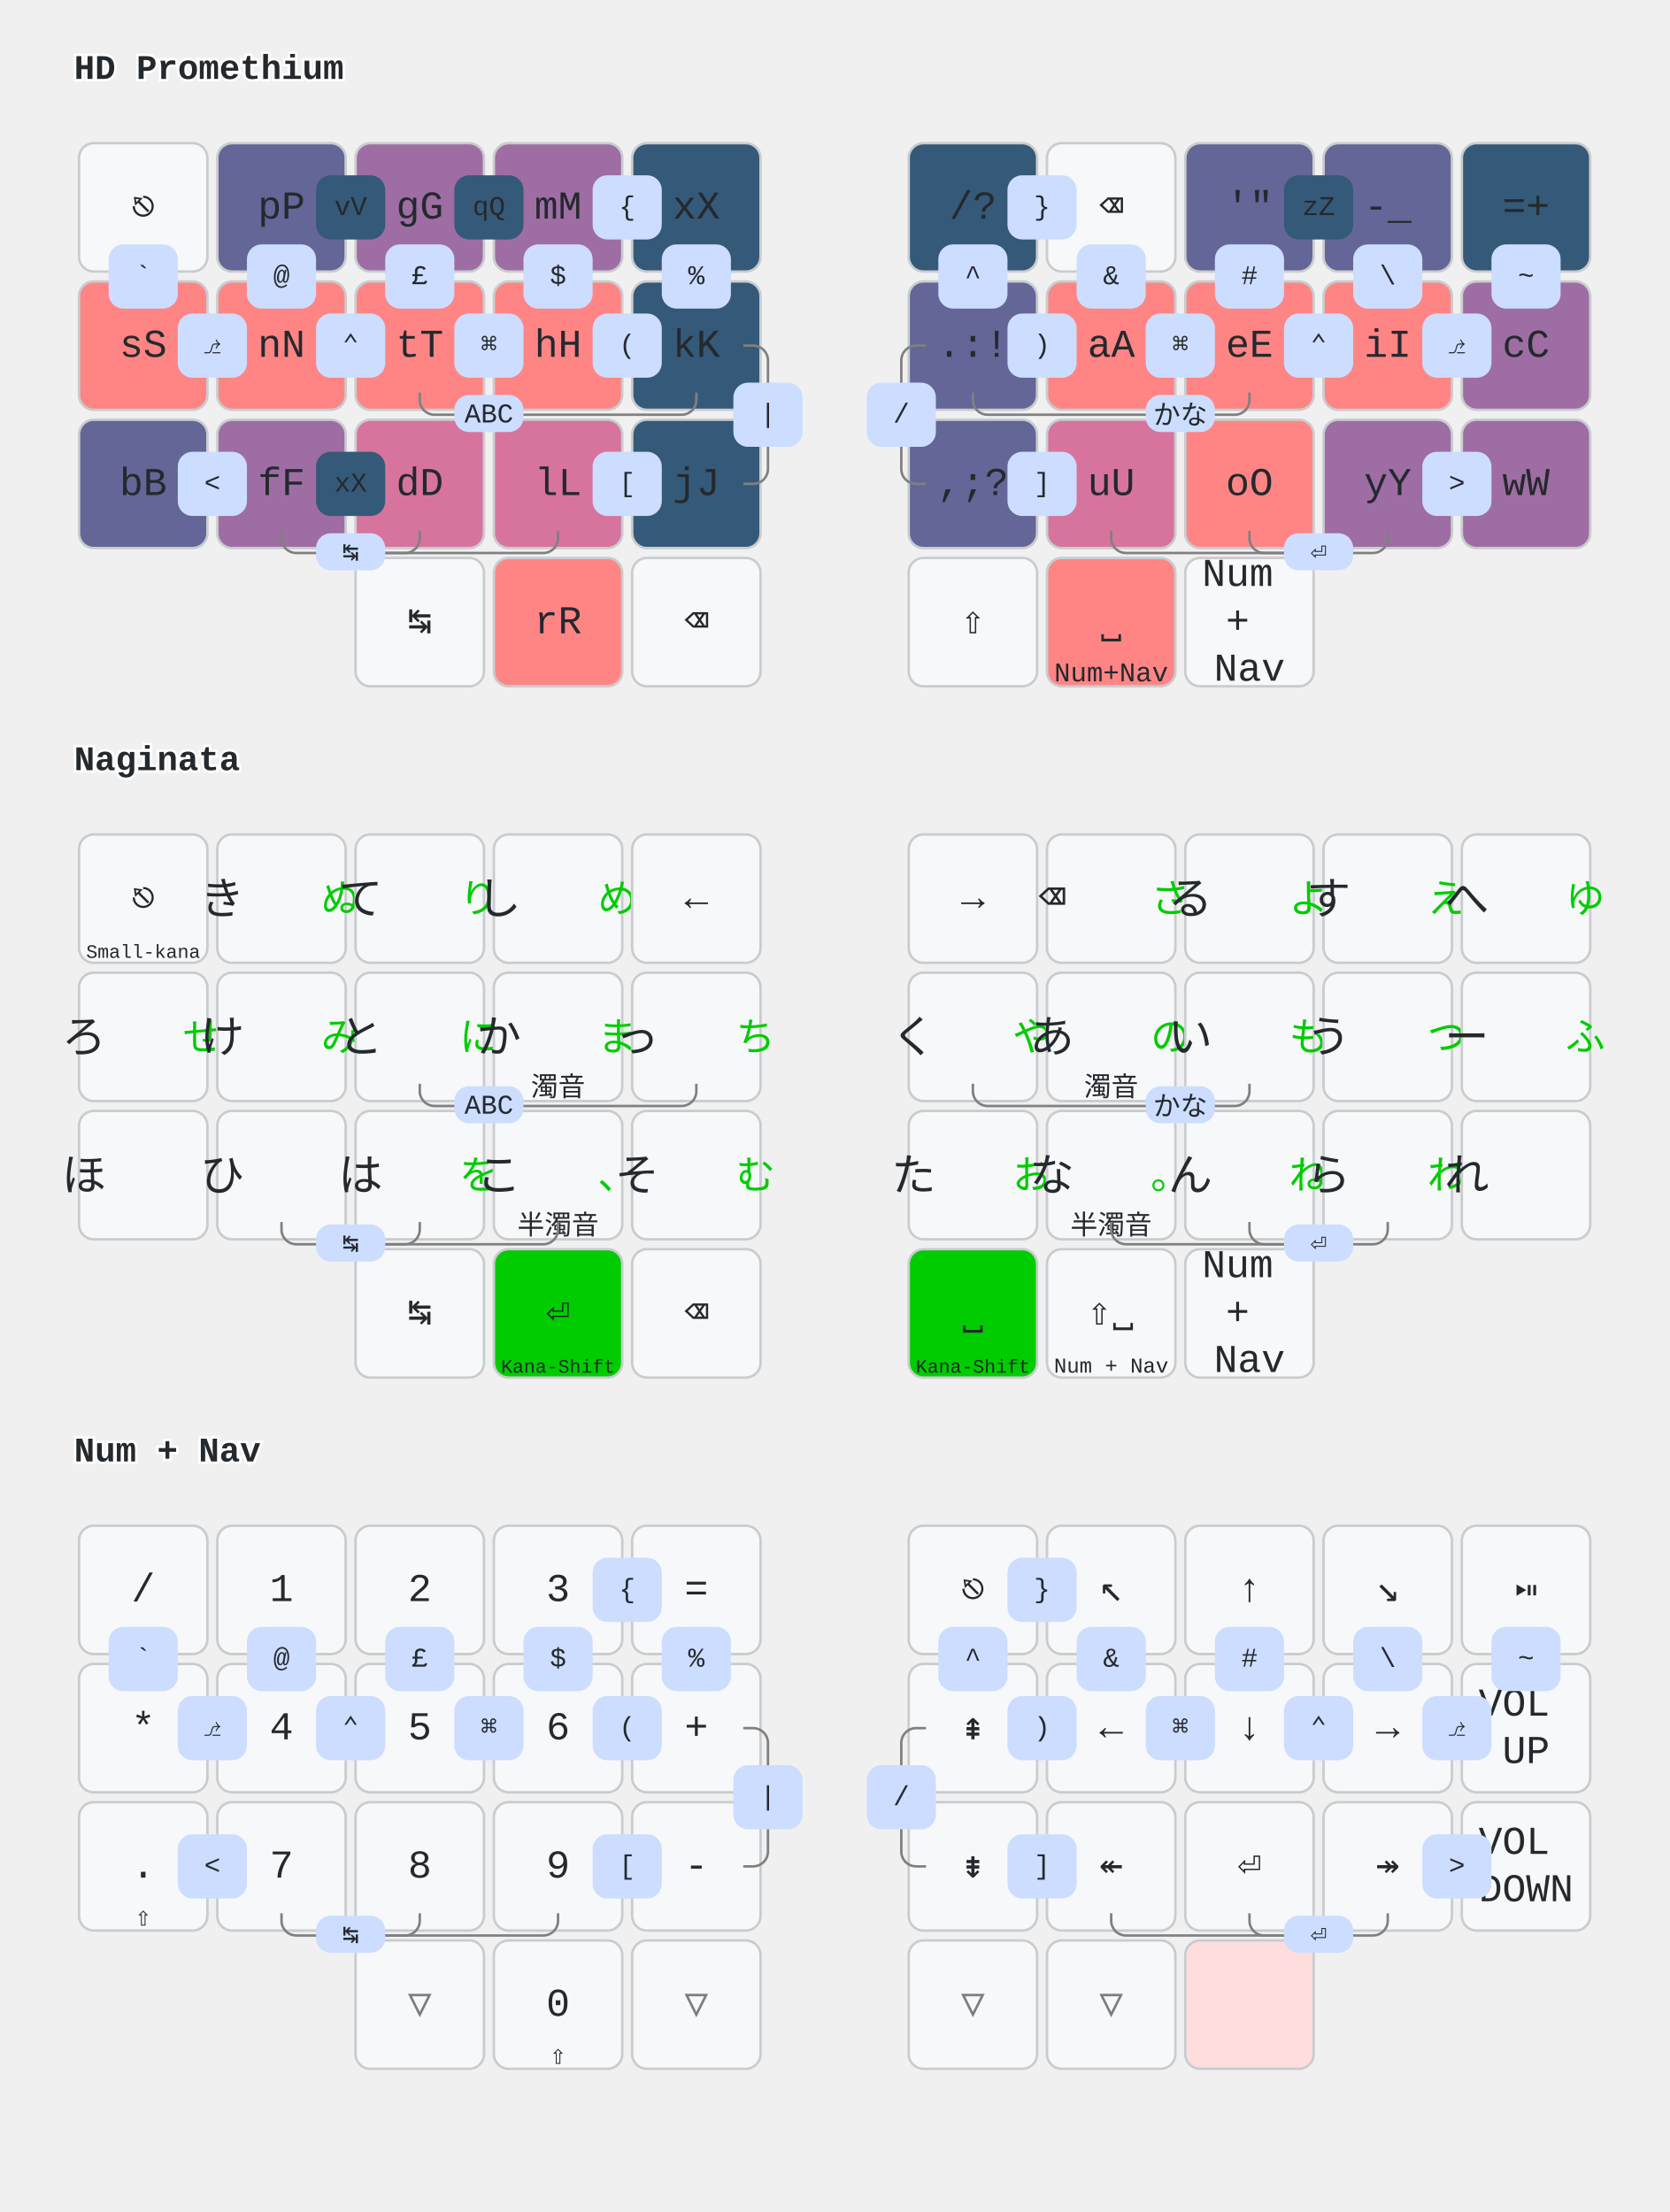
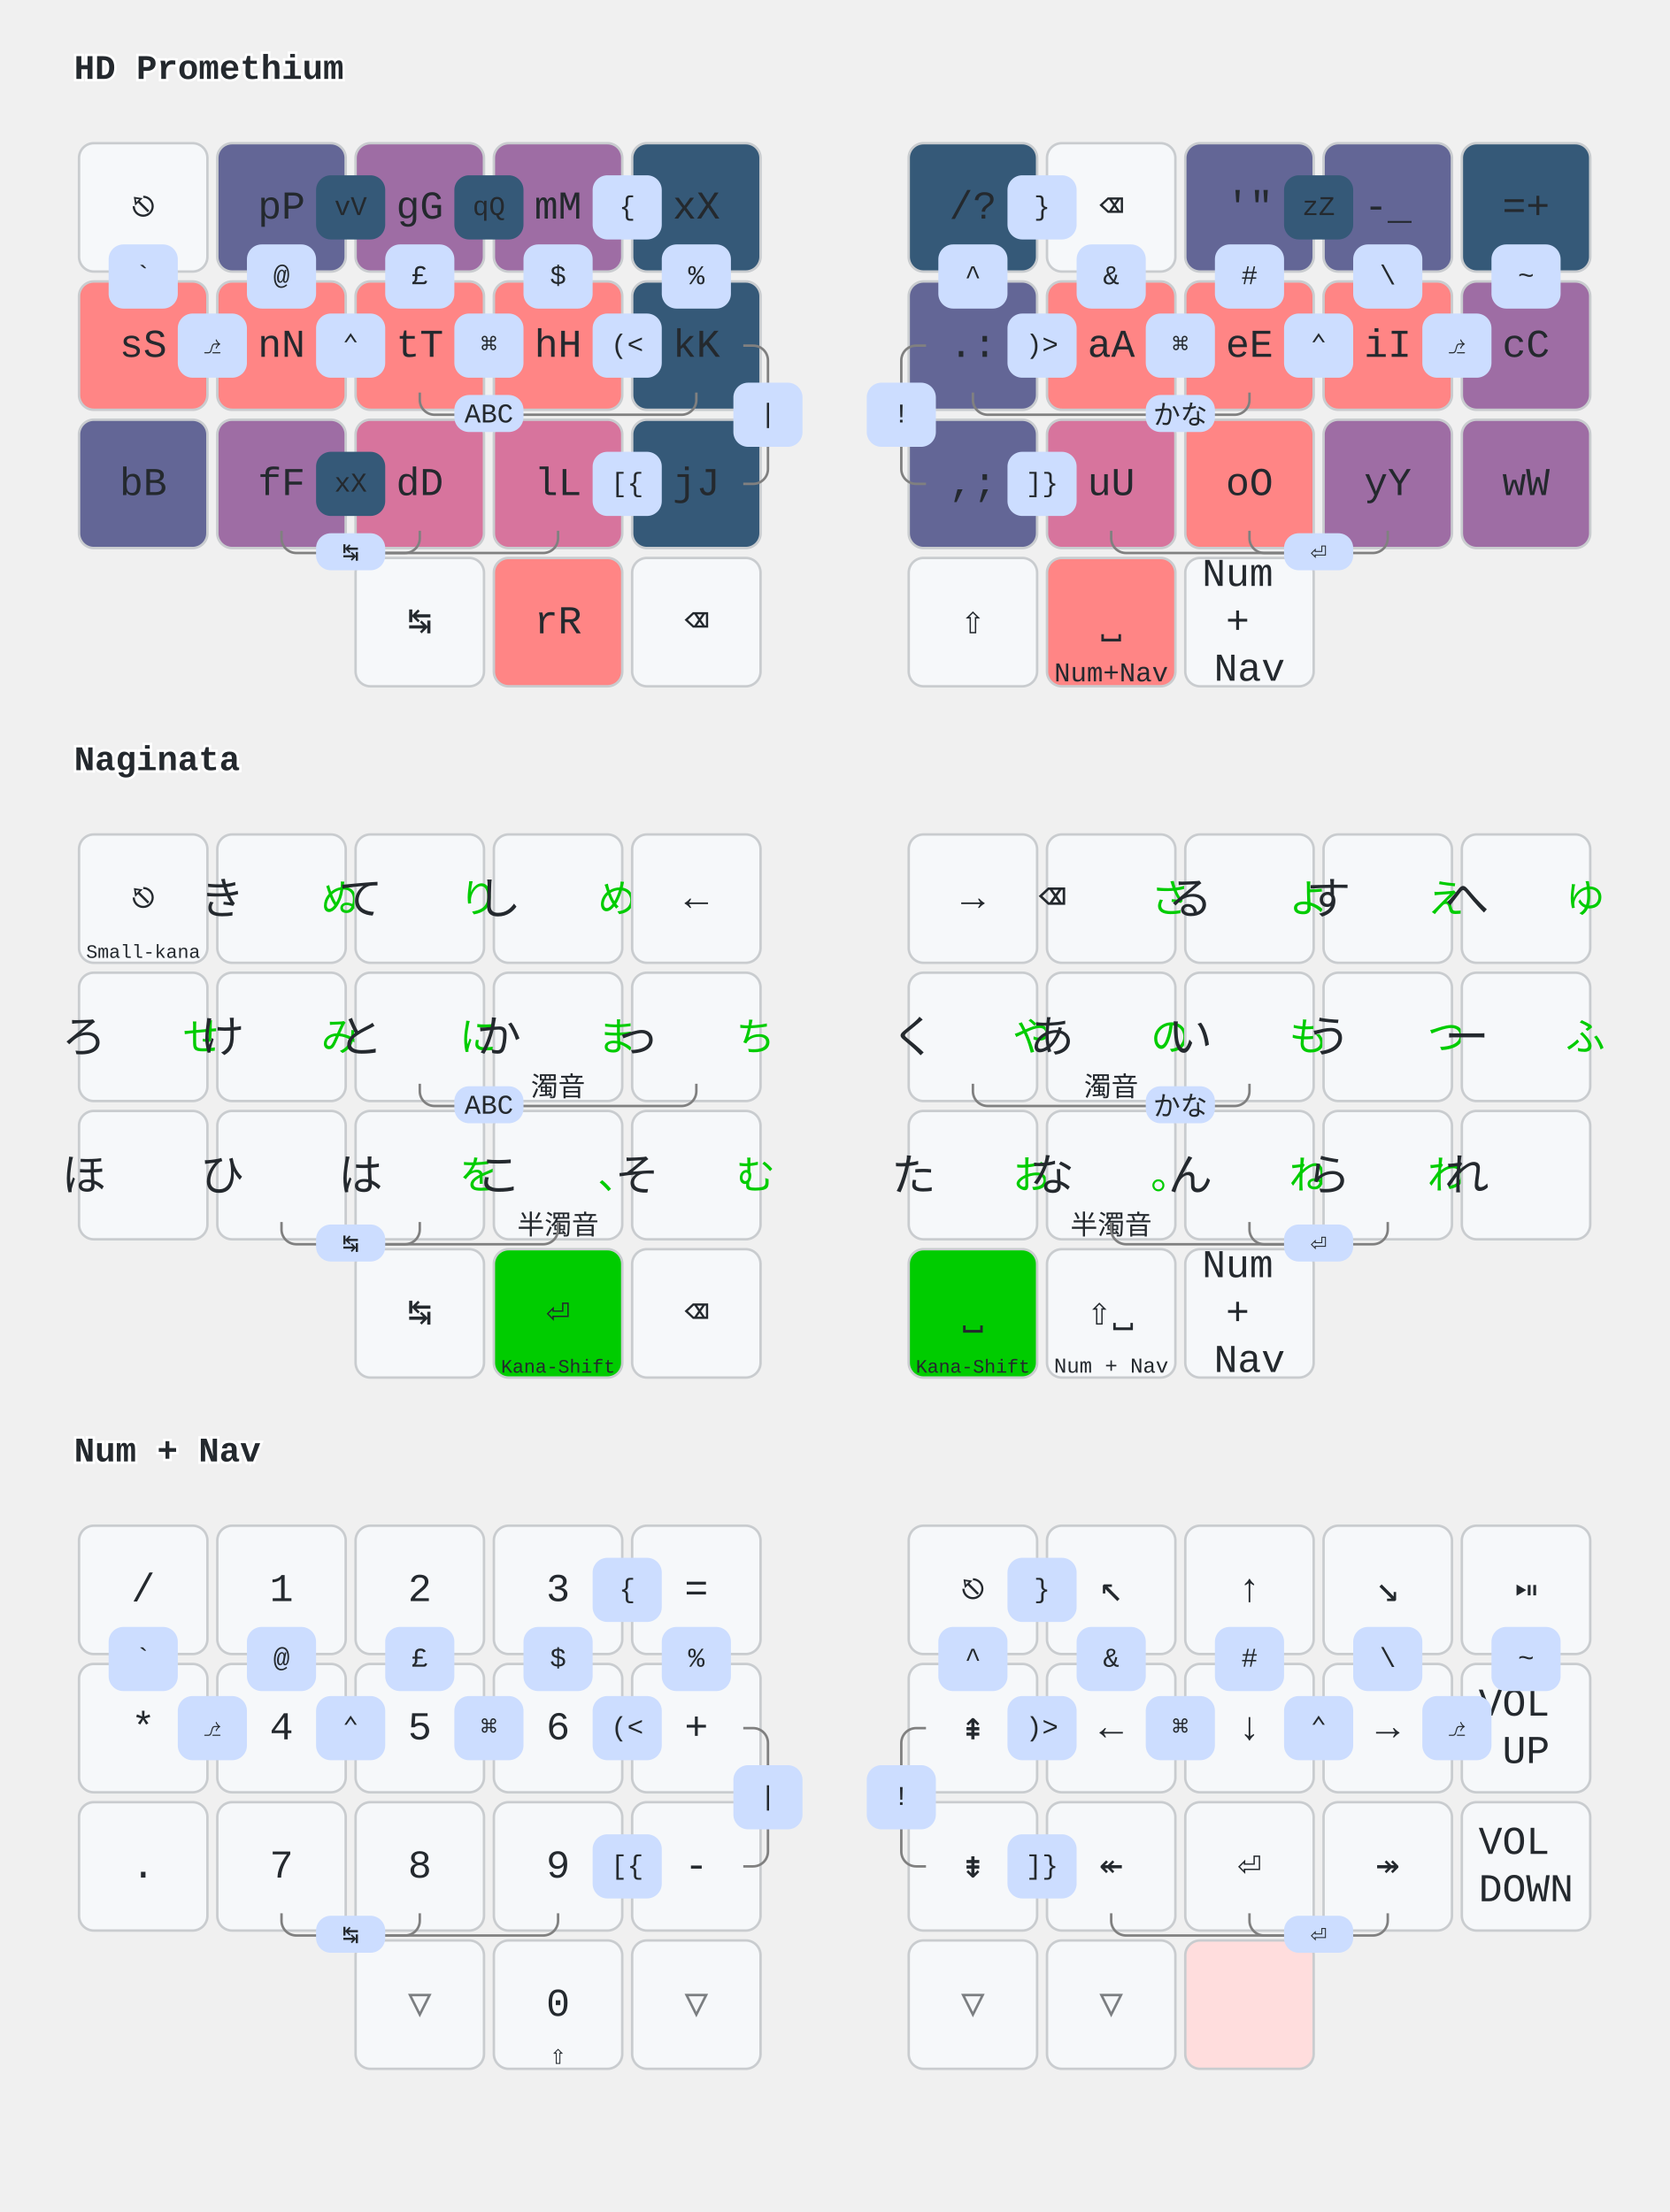
<svg xmlns="http://www.w3.org/2000/svg" width="676" height="896" viewBox="0 0 676 896" class="keymap">
  <style>/* inherit to force styles through use tags*/
svg path {
    fill: inherit;
}
/* font and background color specifications */
svg.keymap {
    font-family: SFMono-Regular,Consolas,Liberation Mono,Menlo,monospace;
    font-size: 14px;
    font-kerning: normal;
    text-rendering: optimizeLegibility;
    fill: #24292e;
}

/* default key styling */
rect.key {
    fill: #f6f8fa;
    stroke: #c9cccf;
    stroke-width: 1;
}

/* color accent for combo boxes */
rect.combo {
    fill: #cdf;
}

/* color accent for held keys */
rect.held, rect.combo.held {
    fill: #fdd;
}

/* color accent for ghost (optional) keys */
rect.ghost, rect.combo.ghost {
    stroke-dasharray: 4, 4;
    stroke-width: 2;
}

text {
    text-anchor: middle;
    dominant-baseline: middle;
}

/* styling for layer labels */
text.label {
    font-weight: bold;
    text-anchor: start;
    stroke: white;
    stroke-width: 2;
    paint-order: stroke;
}

text.tap {
    font-size: 16px;
}

/* styling for combo tap, and key hold/shifted label text */
text.combo, text.hold, text.shifted {
    font-size: 11px;
}

text.hold {
    text-anchor: middle;
    dominant-baseline: auto;
}

text.shifted {
    text-anchor: middle;
    dominant-baseline: hanging;
}

/* styling for hold/shifted label text in combo box */
text.combo.hold, text.combo.shifted {
    font-size: 8px;
}

/* lighter symbol for transparent keys */
text.trans {
    fill: #7b7e81;
}

/* styling for combo dendrons */
path.combo {
    stroke-width: 1;
    stroke: gray;
    fill: none;
}

/* Start Tabler Icons Cleanup */
/* cannot use height/width with glyphs */
.icon-tabler &gt; path {
    fill: inherit;
    stroke: inherit;
}
/* hide tabler's default box */
.icon-tabler &gt; path[stroke="none"][fill="none"] {
    visibility: collapse;
}

rect.low {
    fill: #355978;
}
rect.medium-low {
    fill: #636696;
}
rect.medium {
    fill: #9E6DA4;
}
rect.medium-high {
    fill: #D7749D;
}
rect.high {
    fill: #FF8585;
}

/* green styling for Naginata kana-shift */
rect.kshift {
    fill: #00CC00;
}
text.left {
    font-size: 18px;
    translate: 16px 7px;
}
text.right {
    fill: #00CC00;
    font-size: 16px;
    translate: -16px -10px;
}
</style>
  <g transform="translate(30, 0)" class="layer-HD Promethium">
    <text x="0" y="28" class="label" id="HD-Promethium">HD Promethium</text>
    <g transform="translate(0, 56)">
      <g transform="translate(28, 28)" class="key keypos-0">
        <rect rx="6" ry="6" x="-26" y="-26" width="52" height="52" class="key" />
        <text x="0" y="0" class="key tap">⎋</text>
      </g>
      <g transform="translate(84, 28)" class="key medium-low keypos-1">
        <rect rx="6" ry="6" x="-26" y="-26" width="52" height="52" class="key medium-low" />
        <text x="0" y="0" class="key medium-low tap">pP</text>
      </g>
      <g transform="translate(140, 28)" class="key medium keypos-2">
        <rect rx="6" ry="6" x="-26" y="-26" width="52" height="52" class="key medium" />
        <text x="0" y="0" class="key medium tap">gG</text>
      </g>
      <g transform="translate(196, 28)" class="key medium keypos-3">
        <rect rx="6" ry="6" x="-26" y="-26" width="52" height="52" class="key medium" />
        <text x="0" y="0" class="key medium tap">mM</text>
      </g>
      <g transform="translate(252, 28)" class="key low keypos-4">
        <rect rx="6" ry="6" x="-26" y="-26" width="52" height="52" class="key low" />
        <text x="0" y="0" class="key low tap">xX</text>
      </g>
      <g transform="translate(364, 28)" class="key low keypos-5">
        <rect rx="6" ry="6" x="-26" y="-26" width="52" height="52" class="key low" />
        <text x="0" y="0" class="key low tap">/?</text>
      </g>
      <g transform="translate(420, 28)" class="key keypos-6">
        <rect rx="6" ry="6" x="-26" y="-26" width="52" height="52" class="key" />
        <text x="0" y="0" class="key tap">⌫</text>
      </g>
      <g transform="translate(476, 28)" class="key medium-low keypos-7">
        <rect rx="6" ry="6" x="-26" y="-26" width="52" height="52" class="key medium-low" />
        <text x="0" y="0" class="key medium-low tap">'"</text>
      </g>
      <g transform="translate(532, 28)" class="key medium-low keypos-8">
        <rect rx="6" ry="6" x="-26" y="-26" width="52" height="52" class="key medium-low" />
        <text x="0" y="0" class="key medium-low tap">-_</text>
      </g>
      <g transform="translate(588, 28)" class="key low keypos-9">
        <rect rx="6" ry="6" x="-26" y="-26" width="52" height="52" class="key low" />
        <text x="0" y="0" class="key low tap">=+</text>
      </g>
      <g transform="translate(28, 84)" class="key high keypos-10">
        <rect rx="6" ry="6" x="-26" y="-26" width="52" height="52" class="key high" />
        <text x="0" y="0" class="key high tap">sS</text>
      </g>
      <g transform="translate(84, 84)" class="key high keypos-11">
        <rect rx="6" ry="6" x="-26" y="-26" width="52" height="52" class="key high" />
        <text x="0" y="0" class="key high tap">nN</text>
      </g>
      <g transform="translate(140, 84)" class="key high keypos-12">
        <rect rx="6" ry="6" x="-26" y="-26" width="52" height="52" class="key high" />
        <text x="0" y="0" class="key high tap">tT</text>
      </g>
      <g transform="translate(196, 84)" class="key high keypos-13">
        <rect rx="6" ry="6" x="-26" y="-26" width="52" height="52" class="key high" />
        <text x="0" y="0" class="key high tap">hH</text>
      </g>
      <g transform="translate(252, 84)" class="key low keypos-14">
        <rect rx="6" ry="6" x="-26" y="-26" width="52" height="52" class="key low" />
        <text x="0" y="0" class="key low tap">kK</text>
      </g>
      <g transform="translate(364, 84)" class="key medium-low keypos-15">
        <rect rx="6" ry="6" x="-26" y="-26" width="52" height="52" class="key medium-low" />
-         <text x="0" y="0" class="key medium-low tap">.:!</text>
+         <text x="0" y="0" class="key medium-low tap">.:</text>
      </g>
      <g transform="translate(420, 84)" class="key high keypos-16">
        <rect rx="6" ry="6" x="-26" y="-26" width="52" height="52" class="key high" />
        <text x="0" y="0" class="key high tap">aA</text>
      </g>
      <g transform="translate(476, 84)" class="key high keypos-17">
        <rect rx="6" ry="6" x="-26" y="-26" width="52" height="52" class="key high" />
        <text x="0" y="0" class="key high tap">eE</text>
      </g>
      <g transform="translate(532, 84)" class="key high keypos-18">
        <rect rx="6" ry="6" x="-26" y="-26" width="52" height="52" class="key high" />
        <text x="0" y="0" class="key high tap">iI</text>
      </g>
      <g transform="translate(588, 84)" class="key medium keypos-19">
        <rect rx="6" ry="6" x="-26" y="-26" width="52" height="52" class="key medium" />
        <text x="0" y="0" class="key medium tap">cC</text>
      </g>
      <g transform="translate(28, 140)" class="key medium-low keypos-20">
        <rect rx="6" ry="6" x="-26" y="-26" width="52" height="52" class="key medium-low" />
        <text x="0" y="0" class="key medium-low tap">bB</text>
      </g>
      <g transform="translate(84, 140)" class="key medium keypos-21">
        <rect rx="6" ry="6" x="-26" y="-26" width="52" height="52" class="key medium" />
        <text x="0" y="0" class="key medium tap">fF</text>
      </g>
      <g transform="translate(140, 140)" class="key medium-high keypos-22">
        <rect rx="6" ry="6" x="-26" y="-26" width="52" height="52" class="key medium-high" />
        <text x="0" y="0" class="key medium-high tap">dD</text>
      </g>
      <g transform="translate(196, 140)" class="key medium-high keypos-23">
        <rect rx="6" ry="6" x="-26" y="-26" width="52" height="52" class="key medium-high" />
        <text x="0" y="0" class="key medium-high tap">lL</text>
      </g>
      <g transform="translate(252, 140)" class="key low keypos-24">
        <rect rx="6" ry="6" x="-26" y="-26" width="52" height="52" class="key low" />
        <text x="0" y="0" class="key low tap">jJ</text>
      </g>
      <g transform="translate(364, 140)" class="key medium-low keypos-25">
        <rect rx="6" ry="6" x="-26" y="-26" width="52" height="52" class="key medium-low" />
-         <text x="0" y="0" class="key medium-low tap">,;?</text>
+         <text x="0" y="0" class="key medium-low tap">,;</text>
      </g>
      <g transform="translate(420, 140)" class="key medium-high keypos-26">
        <rect rx="6" ry="6" x="-26" y="-26" width="52" height="52" class="key medium-high" />
        <text x="0" y="0" class="key medium-high tap">uU</text>
      </g>
      <g transform="translate(476, 140)" class="key high keypos-27">
        <rect rx="6" ry="6" x="-26" y="-26" width="52" height="52" class="key high" />
        <text x="0" y="0" class="key high tap">oO</text>
      </g>
      <g transform="translate(532, 140)" class="key medium keypos-28">
        <rect rx="6" ry="6" x="-26" y="-26" width="52" height="52" class="key medium" />
        <text x="0" y="0" class="key medium tap">yY</text>
      </g>
      <g transform="translate(588, 140)" class="key medium keypos-29">
        <rect rx="6" ry="6" x="-26" y="-26" width="52" height="52" class="key medium" />
        <text x="0" y="0" class="key medium tap">wW</text>
      </g>
      <g transform="translate(140, 196)" class="key keypos-30">
        <rect rx="6" ry="6" x="-26" y="-26" width="52" height="52" class="key" />
        <text x="0" y="0" class="key tap">↹</text>
      </g>
      <g transform="translate(196, 196)" class="key high keypos-31">
        <rect rx="6" ry="6" x="-26" y="-26" width="52" height="52" class="key high" />
        <text x="0" y="0" class="key high tap">rR</text>
      </g>
      <g transform="translate(252, 196)" class="key keypos-32">
        <rect rx="6" ry="6" x="-26" y="-26" width="52" height="52" class="key" />
        <text x="0" y="0" class="key tap">⌫</text>
      </g>
      <g transform="translate(364, 196)" class="key keypos-33">
        <rect rx="6" ry="6" x="-26" y="-26" width="52" height="52" class="key" />
        <text x="0" y="0" class="key tap">⇧</text>
      </g>
      <g transform="translate(420, 196)" class="key high keypos-34">
        <rect rx="6" ry="6" x="-26" y="-26" width="52" height="52" class="key high" />
        <text x="0" y="0" class="key high tap">⎵</text>
        <text x="0" y="24" class="key high hold">Num+Nav</text>
      </g>
      <g transform="translate(476, 196)" class="key keypos-35">
        <rect rx="6" ry="6" x="-26" y="-26" width="52" height="52" class="key" />
        <a href="#Num--Nav">
          <text x="0" y="0" class="key tap layer-activator">
            <tspan x="0" dy="-1.2em">Num</tspan>
            <tspan x="0" dy="1.2em">+</tspan>
            <tspan x="0" dy="1.2em">Nav</tspan>
          </text>
        </a>
      </g>
      <g class="combo combopos-2">
        <path d="M448,112 h-78 a6.0,6.0 0 0 1 -6.0,-6.0 v-3" class="combo" />
        <path d="M448,112 h22 a6.0,6.0 0 0 0 6.0,-6.0 v-3" class="combo" />
        <rect rx="6" ry="6" x="434" y="104" width="28" height="15" class="combo" />
        <text x="448" y="112" class="combo tap">かな</text>
      </g>
      <g class="combo combopos-3">
        <path d="M168,112 h78 a6.0,6.0 0 0 0 6.0,-6.0 v-3" class="combo" />
        <path d="M168,112 h-22 a6.0,6.0 0 0 1 -6.0,-6.0 v-3" class="combo" />
        <rect rx="6" ry="6" x="154" y="104" width="28" height="15" class="combo" />
        <text x="168" y="112" class="combo tap">ABC</text>
      </g>
      <g class="combo combopos-4">
        <path d="M112,168 h78 a6.0,6.0 0 0 0 6.0,-6.0 v-3" class="combo" />
        <path d="M112,168 h22 a6.0,6.0 0 0 0 6.0,-6.0 v-3" class="combo" />
        <path d="M112,168 h-22 a6.0,6.0 0 0 1 -6.0,-6.0 v-3" class="combo" />
        <rect rx="6" ry="6" x="98" y="160" width="28" height="15" class="combo" />
        <text x="112" y="168" class="combo tap">↹</text>
      </g>
      <g class="combo combopos-5">
        <path d="M504,168 h-78 a6.0,6.0 0 0 1 -6.0,-6.0 v-3" class="combo" />
        <path d="M504,168 h-22 a6.0,6.0 0 0 1 -6.0,-6.0 v-3" class="combo" />
        <path d="M504,168 h22 a6.0,6.0 0 0 0 6.0,-6.0 v-3" class="combo" />
        <rect rx="6" ry="6" x="490" y="160" width="28" height="15" class="combo" />
        <text x="504" y="168" class="combo tap">⏎</text>
      </g>
      <g class="combo combopos-6">
        <rect rx="6" ry="6" x="42" y="71" width="28" height="26" class="combo" />
        <text x="56" y="84" class="combo tap">⎇</text>
      </g>
      <g class="combo combopos-7">
        <rect rx="6" ry="6" x="98" y="71" width="28" height="26" class="combo" />
        <text x="112" y="84" class="combo tap">⌃</text>
      </g>
      <g class="combo combopos-8">
        <rect rx="6" ry="6" x="154" y="71" width="28" height="26" class="combo" />
        <text x="168" y="84" class="combo tap">⌘</text>
      </g>
      <g class="combo combopos-9">
        <rect rx="6" ry="6" x="546" y="71" width="28" height="26" class="combo" />
        <text x="560" y="84" class="combo tap">⎇</text>
      </g>
      <g class="combo combopos-10">
        <rect rx="6" ry="6" x="490" y="71" width="28" height="26" class="combo" />
        <text x="504" y="84" class="combo tap">⌃</text>
      </g>
      <g class="combo combopos-11">
        <rect rx="6" ry="6" x="434" y="71" width="28" height="26" class="combo" />
        <text x="448" y="84" class="combo tap">⌘</text>
      </g>
      <g class="combo low combopos-12">
        <rect rx="6" ry="6" x="154" y="15" width="28" height="26" class="combo low" />
        <text x="168" y="28" class="combo low tap">qQ</text>
      </g>
      <g class="combo low combopos-13">
        <rect rx="6" ry="6" x="490" y="15" width="28" height="26" class="combo low" />
        <text x="504" y="28" class="combo low tap">zZ</text>
      </g>
      <g class="combo low combopos-14">
        <rect rx="6" ry="6" x="98" y="15" width="28" height="26" class="combo low" />
        <text x="112" y="28" class="combo low tap">vV</text>
      </g>
      <g class="combo low combopos-15">
        <rect rx="6" ry="6" x="98" y="127" width="28" height="26" class="combo low" />
        <text x="112" y="140" class="combo low tap">xX</text>
      </g>
      <g class="combo combopos-16">
        <rect rx="6" ry="6" x="14" y="43" width="28" height="26" class="combo" />
        <text x="28" y="56" class="combo tap">`</text>
      </g>
      <g class="combo combopos-17">
        <rect rx="6" ry="6" x="70" y="43" width="28" height="26" class="combo" />
        <text x="84" y="56" class="combo tap">@</text>
      </g>
      <g class="combo combopos-18">
        <rect rx="6" ry="6" x="126" y="43" width="28" height="26" class="combo" />
        <text x="140" y="56" class="combo tap">£</text>
      </g>
      <g class="combo combopos-19">
        <rect rx="6" ry="6" x="182" y="43" width="28" height="26" class="combo" />
        <text x="196" y="56" class="combo tap">$</text>
      </g>
      <g class="combo combopos-20">
        <rect rx="6" ry="6" x="238" y="43" width="28" height="26" class="combo" />
        <text x="252" y="56" class="combo tap">%</text>
      </g>
      <g class="combo combopos-21">
        <path d="M281,112 v-22 a6.0,6.0 0 0 0 -6.0,-6.0 h-4" class="combo" />
        <path d="M281,112 v22 a6.0,6.0 0 0 1 -6.0,6.0 h-4" class="combo" />
        <rect rx="6" ry="6" x="267" y="99" width="28" height="26" class="combo" />
        <text x="281" y="112" class="combo tap">|</text>
      </g>
      <g class="combo combopos-22">
        <path d="M335,112 v-22 a6.0,6.0 0 0 1 6.0,-6.0 h4" class="combo" />
        <path d="M335,112 v22 a6.0,6.0 0 0 0 6.0,6.0 h4" class="combo" />
        <rect rx="6" ry="6" x="321" y="99" width="28" height="26" class="combo" />
-         <text x="335" y="112" class="combo tap">/</text>
+         <text x="335" y="112" class="combo tap">!</text>
      </g>
      <g class="combo combopos-23">
        <rect rx="6" ry="6" x="350" y="43" width="28" height="26" class="combo" />
        <text x="364" y="56" class="combo tap">^</text>
      </g>
      <g class="combo combopos-24">
        <rect rx="6" ry="6" x="406" y="43" width="28" height="26" class="combo" />
        <text x="420" y="56" class="combo tap">&amp;</text>
      </g>
      <g class="combo combopos-25">
        <rect rx="6" ry="6" x="462" y="43" width="28" height="26" class="combo" />
        <text x="476" y="56" class="combo tap">#</text>
      </g>
      <g class="combo combopos-26">
        <rect rx="6" ry="6" x="518" y="43" width="28" height="26" class="combo" />
        <text x="532" y="56" class="combo tap">\</text>
      </g>
      <g class="combo combopos-27">
        <rect rx="6" ry="6" x="574" y="43" width="28" height="26" class="combo" />
        <text x="588" y="56" class="combo tap">~</text>
      </g>
      <g class="combo combopos-28">
        <rect rx="6" ry="6" x="210" y="15" width="28" height="26" class="combo" />
        <text x="224" y="28" class="combo tap">{</text>
      </g>
      <g class="combo combopos-29">
        <rect rx="6" ry="6" x="378" y="15" width="28" height="26" class="combo" />
        <text x="392" y="28" class="combo tap">}</text>
      </g>
      <g class="combo combopos-30">
        <rect rx="6" ry="6" x="210" y="71" width="28" height="26" class="combo" />
-         <text x="224" y="84" class="combo tap">(</text>
+         <text x="224" y="84" class="combo tap">(&lt;</text>
      </g>
      <g class="combo combopos-31">
        <rect rx="6" ry="6" x="378" y="71" width="28" height="26" class="combo" />
-         <text x="392" y="84" class="combo tap">)</text>
+         <text x="392" y="84" class="combo tap">)&gt;</text>
      </g>
      <g class="combo combopos-32">
        <rect rx="6" ry="6" x="210" y="127" width="28" height="26" class="combo" />
-         <text x="224" y="140" class="combo tap">[</text>
+         <text x="224" y="140" class="combo tap">[{</text>
      </g>
      <g class="combo combopos-33">
        <rect rx="6" ry="6" x="378" y="127" width="28" height="26" class="combo" />
-         <text x="392" y="140" class="combo tap">]</text>
-       </g>
-       <g class="combo combopos-34">
-         <rect rx="6" ry="6" x="42" y="127" width="28" height="26" class="combo" />
-         <text x="56" y="140" class="combo tap">&lt;</text>
-       </g>
-       <g class="combo combopos-35">
-         <rect rx="6" ry="6" x="546" y="127" width="28" height="26" class="combo" />
-         <text x="560" y="140" class="combo tap">&gt;</text>
+         <text x="392" y="140" class="combo tap">]}</text>
      </g>
    </g>
  </g>
  <g transform="translate(30, 280)" class="layer-Naginata">
    <text x="0" y="28" class="label" id="Naginata">Naginata</text>
    <g transform="translate(0, 56)">
      <g transform="translate(28, 28)" class="key keypos-0">
        <rect rx="6" ry="6" x="-26" y="-26" width="52" height="52" class="key" />
        <text x="0" y="0" class="key tap">⎋</text>
        <text x="0" y="24" class="key hold">
          <tspan style="font-size: 70%">Small-kana</tspan>
        </text>
      </g>
      <g transform="translate(84, 28)" class="key keypos-1">
        <rect rx="6" ry="6" x="-26" y="-26" width="52" height="52" class="key" />
        <text x="-24" y="0" class="key left">き</text>
        <text x="24" y="0" class="key right">ぬ</text>
      </g>
      <g transform="translate(140, 28)" class="key keypos-2">
        <rect rx="6" ry="6" x="-26" y="-26" width="52" height="52" class="key" />
        <text x="-24" y="0" class="key left">て</text>
        <text x="24" y="0" class="key right">り</text>
      </g>
      <g transform="translate(196, 28)" class="key keypos-3">
        <rect rx="6" ry="6" x="-26" y="-26" width="52" height="52" class="key" />
        <text x="-24" y="0" class="key left">し</text>
        <text x="24" y="0" class="key right">め</text>
      </g>
      <g transform="translate(252, 28)" class="key keypos-4">
        <rect rx="6" ry="6" x="-26" y="-26" width="52" height="52" class="key" />
        <text x="0" y="0" class="key tap">←</text>
      </g>
      <g transform="translate(364, 28)" class="key keypos-5">
        <rect rx="6" ry="6" x="-26" y="-26" width="52" height="52" class="key" />
        <text x="0" y="0" class="key tap">→</text>
      </g>
      <g transform="translate(420, 28)" class="key keypos-6">
        <rect rx="6" ry="6" x="-26" y="-26" width="52" height="52" class="key" />
        <text x="-24" y="0" class="key left">⌫</text>
        <text x="24" y="0" class="key right">さ</text>
      </g>
      <g transform="translate(476, 28)" class="key keypos-7">
        <rect rx="6" ry="6" x="-26" y="-26" width="52" height="52" class="key" />
        <text x="-24" y="0" class="key left">る</text>
        <text x="24" y="0" class="key right">よ</text>
      </g>
      <g transform="translate(532, 28)" class="key keypos-8">
        <rect rx="6" ry="6" x="-26" y="-26" width="52" height="52" class="key" />
        <text x="-24" y="0" class="key left">す</text>
        <text x="24" y="0" class="key right">え</text>
      </g>
      <g transform="translate(588, 28)" class="key keypos-9">
        <rect rx="6" ry="6" x="-26" y="-26" width="52" height="52" class="key" />
        <text x="-24" y="0" class="key left">へ</text>
        <text x="24" y="0" class="key right">ゆ</text>
      </g>
      <g transform="translate(28, 84)" class="key keypos-10">
        <rect rx="6" ry="6" x="-26" y="-26" width="52" height="52" class="key" />
        <text x="-24" y="0" class="key left">ろ</text>
        <text x="24" y="0" class="key right">せ</text>
      </g>
      <g transform="translate(84, 84)" class="key keypos-11">
        <rect rx="6" ry="6" x="-26" y="-26" width="52" height="52" class="key" />
        <text x="-24" y="0" class="key left">け</text>
        <text x="24" y="0" class="key right">み</text>
      </g>
      <g transform="translate(140, 84)" class="key keypos-12">
        <rect rx="6" ry="6" x="-26" y="-26" width="52" height="52" class="key" />
        <text x="-24" y="0" class="key left">と</text>
        <text x="24" y="0" class="key right">に</text>
      </g>
      <g transform="translate(196, 84)" class="key keypos-13">
        <rect rx="6" ry="6" x="-26" y="-26" width="52" height="52" class="key" />
        <text x="0" y="24" class="key hold">濁音</text>
        <text x="-24" y="0" class="key left">か</text>
        <text x="24" y="0" class="key right">ま</text>
      </g>
      <g transform="translate(252, 84)" class="key keypos-14">
        <rect rx="6" ry="6" x="-26" y="-26" width="52" height="52" class="key" />
        <text x="-24" y="0" class="key left">っ</text>
        <text x="24" y="0" class="key right">ち</text>
      </g>
      <g transform="translate(364, 84)" class="key keypos-15">
        <rect rx="6" ry="6" x="-26" y="-26" width="52" height="52" class="key" />
        <text x="-24" y="0" class="key left">く</text>
        <text x="24" y="0" class="key right">や</text>
      </g>
      <g transform="translate(420, 84)" class="key keypos-16">
        <rect rx="6" ry="6" x="-26" y="-26" width="52" height="52" class="key" />
        <text x="0" y="24" class="key hold">濁音</text>
        <text x="-24" y="0" class="key left">あ</text>
        <text x="24" y="0" class="key right">の</text>
      </g>
      <g transform="translate(476, 84)" class="key keypos-17">
        <rect rx="6" ry="6" x="-26" y="-26" width="52" height="52" class="key" />
        <text x="-24" y="0" class="key left">い</text>
        <text x="24" y="0" class="key right">も</text>
      </g>
      <g transform="translate(532, 84)" class="key keypos-18">
        <rect rx="6" ry="6" x="-26" y="-26" width="52" height="52" class="key" />
        <text x="-24" y="0" class="key left">う</text>
        <text x="24" y="0" class="key right">つ</text>
      </g>
      <g transform="translate(588, 84)" class="key keypos-19">
        <rect rx="6" ry="6" x="-26" y="-26" width="52" height="52" class="key" />
        <text x="-24" y="0" class="key left">ー</text>
        <text x="24" y="0" class="key right">ふ</text>
      </g>
      <g transform="translate(28, 140)" class="key keypos-20">
        <rect rx="6" ry="6" x="-26" y="-26" width="52" height="52" class="key" />
        <text x="-24" y="0" class="key left">ほ</text>
      </g>
      <g transform="translate(84, 140)" class="key keypos-21">
        <rect rx="6" ry="6" x="-26" y="-26" width="52" height="52" class="key" />
        <text x="-24" y="0" class="key left">ひ</text>
      </g>
      <g transform="translate(140, 140)" class="key keypos-22">
        <rect rx="6" ry="6" x="-26" y="-26" width="52" height="52" class="key" />
        <text x="-24" y="0" class="key left">は</text>
        <text x="24" y="0" class="key right">を</text>
      </g>
      <g transform="translate(196, 140)" class="key keypos-23">
        <rect rx="6" ry="6" x="-26" y="-26" width="52" height="52" class="key" />
        <text x="0" y="24" class="key hold">半濁音</text>
        <text x="-24" y="0" class="key left">こ</text>
        <text x="24" y="0" class="key right">、</text>
      </g>
      <g transform="translate(252, 140)" class="key keypos-24">
        <rect rx="6" ry="6" x="-26" y="-26" width="52" height="52" class="key" />
        <text x="-24" y="0" class="key left">そ</text>
        <text x="24" y="0" class="key right">む</text>
      </g>
      <g transform="translate(364, 140)" class="key keypos-25">
        <rect rx="6" ry="6" x="-26" y="-26" width="52" height="52" class="key" />
        <text x="-24" y="0" class="key left">た</text>
        <text x="24" y="0" class="key right">お</text>
      </g>
      <g transform="translate(420, 140)" class="key keypos-26">
        <rect rx="6" ry="6" x="-26" y="-26" width="52" height="52" class="key" />
        <text x="0" y="24" class="key hold">半濁音</text>
        <text x="-24" y="0" class="key left">な</text>
        <text x="24" y="0" class="key right">。</text>
      </g>
      <g transform="translate(476, 140)" class="key keypos-27">
        <rect rx="6" ry="6" x="-26" y="-26" width="52" height="52" class="key" />
        <text x="-24" y="0" class="key left">ん</text>
        <text x="24" y="0" class="key right">ね</text>
      </g>
      <g transform="translate(532, 140)" class="key keypos-28">
        <rect rx="6" ry="6" x="-26" y="-26" width="52" height="52" class="key" />
        <text x="-24" y="0" class="key left">ら</text>
        <text x="24" y="0" class="key right">わ</text>
      </g>
      <g transform="translate(588, 140)" class="key keypos-29">
        <rect rx="6" ry="6" x="-26" y="-26" width="52" height="52" class="key" />
        <text x="-24" y="0" class="key left">れ</text>
      </g>
      <g transform="translate(140, 196)" class="key keypos-30">
        <rect rx="6" ry="6" x="-26" y="-26" width="52" height="52" class="key" />
        <text x="0" y="0" class="key tap">↹</text>
      </g>
      <g transform="translate(196, 196)" class="key kshift keypos-31">
        <rect rx="6" ry="6" x="-26" y="-26" width="52" height="52" class="key kshift" />
        <text x="0" y="0" class="key kshift tap">⏎</text>
        <text x="0" y="24" class="key kshift hold">
          <tspan style="font-size: 70%">Kana-Shift</tspan>
        </text>
      </g>
      <g transform="translate(252, 196)" class="key keypos-32">
        <rect rx="6" ry="6" x="-26" y="-26" width="52" height="52" class="key" />
        <text x="0" y="0" class="key tap">⌫</text>
      </g>
      <g transform="translate(364, 196)" class="key kshift keypos-33">
        <rect rx="6" ry="6" x="-26" y="-26" width="52" height="52" class="key kshift" />
        <text x="0" y="0" class="key kshift tap">⎵</text>
        <text x="0" y="24" class="key kshift hold">
          <tspan style="font-size: 70%">Kana-Shift</tspan>
        </text>
      </g>
      <g transform="translate(420, 196)" class="key keypos-34">
        <rect rx="6" ry="6" x="-26" y="-26" width="52" height="52" class="key" />
        <text x="0" y="0" class="key tap">⇧⎵</text>
        <a href="#Num--Nav">
          <text x="0" y="24" class="key hold layer-activator">
            <tspan style="font-size: 78%">Num + Nav</tspan>
          </text>
        </a>
      </g>
      <g transform="translate(476, 196)" class="key keypos-35">
        <rect rx="6" ry="6" x="-26" y="-26" width="52" height="52" class="key" />
        <a href="#Num--Nav">
          <text x="0" y="0" class="key tap layer-activator">
            <tspan x="0" dy="-1.2em">Num</tspan>
            <tspan x="0" dy="1.2em">+</tspan>
            <tspan x="0" dy="1.2em">Nav</tspan>
          </text>
        </a>
      </g>
      <g class="combo combopos-0">
        <path d="M448,112 h-78 a6.0,6.0 0 0 1 -6.0,-6.0 v-3" class="combo" />
        <path d="M448,112 h22 a6.0,6.0 0 0 0 6.0,-6.0 v-3" class="combo" />
        <rect rx="6" ry="6" x="434" y="104" width="28" height="15" class="combo" />
        <text x="448" y="112" class="combo tap">かな</text>
      </g>
      <g class="combo combopos-1">
        <path d="M168,112 h78 a6.0,6.0 0 0 0 6.0,-6.0 v-3" class="combo" />
        <path d="M168,112 h-22 a6.0,6.0 0 0 1 -6.0,-6.0 v-3" class="combo" />
        <rect rx="6" ry="6" x="154" y="104" width="28" height="15" class="combo" />
        <text x="168" y="112" class="combo tap">ABC</text>
      </g>
      <g class="combo combopos-2">
        <path d="M112,168 h78 a6.0,6.0 0 0 0 6.0,-6.0 v-3" class="combo" />
        <path d="M112,168 h22 a6.0,6.0 0 0 0 6.0,-6.0 v-3" class="combo" />
        <path d="M112,168 h-22 a6.0,6.0 0 0 1 -6.0,-6.0 v-3" class="combo" />
        <rect rx="6" ry="6" x="98" y="160" width="28" height="15" class="combo" />
        <text x="112" y="168" class="combo tap">↹</text>
      </g>
      <g class="combo combopos-3">
        <path d="M504,168 h-78 a6.0,6.0 0 0 1 -6.0,-6.0 v-3" class="combo" />
        <path d="M504,168 h-22 a6.0,6.0 0 0 1 -6.0,-6.0 v-3" class="combo" />
        <path d="M504,168 h22 a6.0,6.0 0 0 0 6.0,-6.0 v-3" class="combo" />
        <rect rx="6" ry="6" x="490" y="160" width="28" height="15" class="combo" />
        <text x="504" y="168" class="combo tap">⏎</text>
      </g>
    </g>
  </g>
  <g transform="translate(30, 560)" class="layer-Num + Nav">
    <text x="0" y="28" class="label" id="Num--Nav">Num + Nav</text>
    <g transform="translate(0, 56)">
      <g transform="translate(28, 28)" class="key keypos-0">
        <rect rx="6" ry="6" x="-26" y="-26" width="52" height="52" class="key" />
        <text x="0" y="0" class="key tap">/</text>
      </g>
      <g transform="translate(84, 28)" class="key keypos-1">
        <rect rx="6" ry="6" x="-26" y="-26" width="52" height="52" class="key" />
        <text x="0" y="0" class="key tap">1</text>
      </g>
      <g transform="translate(140, 28)" class="key keypos-2">
        <rect rx="6" ry="6" x="-26" y="-26" width="52" height="52" class="key" />
        <text x="0" y="0" class="key tap">2</text>
      </g>
      <g transform="translate(196, 28)" class="key keypos-3">
        <rect rx="6" ry="6" x="-26" y="-26" width="52" height="52" class="key" />
        <text x="0" y="0" class="key tap">3</text>
      </g>
      <g transform="translate(252, 28)" class="key keypos-4">
        <rect rx="6" ry="6" x="-26" y="-26" width="52" height="52" class="key" />
        <text x="0" y="0" class="key tap">=</text>
      </g>
      <g transform="translate(364, 28)" class="key keypos-5">
        <rect rx="6" ry="6" x="-26" y="-26" width="52" height="52" class="key" />
        <text x="0" y="0" class="key tap">⎋</text>
      </g>
      <g transform="translate(420, 28)" class="key keypos-6">
        <rect rx="6" ry="6" x="-26" y="-26" width="52" height="52" class="key" />
        <text x="0" y="0" class="key tap">↖</text>
      </g>
      <g transform="translate(476, 28)" class="key keypos-7">
        <rect rx="6" ry="6" x="-26" y="-26" width="52" height="52" class="key" />
        <text x="0" y="0" class="key tap">↑</text>
      </g>
      <g transform="translate(532, 28)" class="key keypos-8">
        <rect rx="6" ry="6" x="-26" y="-26" width="52" height="52" class="key" />
        <text x="0" y="0" class="key tap">↘</text>
      </g>
      <g transform="translate(588, 28)" class="key keypos-9">
        <rect rx="6" ry="6" x="-26" y="-26" width="52" height="52" class="key" />
        <text x="0" y="0" class="key tap">⏯</text>
      </g>
      <g transform="translate(28, 84)" class="key keypos-10">
        <rect rx="6" ry="6" x="-26" y="-26" width="52" height="52" class="key" />
        <text x="0" y="0" class="key tap">*</text>
      </g>
      <g transform="translate(84, 84)" class="key keypos-11">
        <rect rx="6" ry="6" x="-26" y="-26" width="52" height="52" class="key" />
        <text x="0" y="0" class="key tap">4</text>
      </g>
      <g transform="translate(140, 84)" class="key keypos-12">
        <rect rx="6" ry="6" x="-26" y="-26" width="52" height="52" class="key" />
        <text x="0" y="0" class="key tap">5</text>
      </g>
      <g transform="translate(196, 84)" class="key keypos-13">
        <rect rx="6" ry="6" x="-26" y="-26" width="52" height="52" class="key" />
        <text x="0" y="0" class="key tap">6</text>
      </g>
      <g transform="translate(252, 84)" class="key keypos-14">
        <rect rx="6" ry="6" x="-26" y="-26" width="52" height="52" class="key" />
        <text x="0" y="0" class="key tap">+</text>
      </g>
      <g transform="translate(364, 84)" class="key keypos-15">
        <rect rx="6" ry="6" x="-26" y="-26" width="52" height="52" class="key" />
        <text x="0" y="0" class="key tap">⇞</text>
      </g>
      <g transform="translate(420, 84)" class="key keypos-16">
        <rect rx="6" ry="6" x="-26" y="-26" width="52" height="52" class="key" />
        <text x="0" y="0" class="key tap">←</text>
      </g>
      <g transform="translate(476, 84)" class="key keypos-17">
        <rect rx="6" ry="6" x="-26" y="-26" width="52" height="52" class="key" />
        <text x="0" y="0" class="key tap">↓</text>
      </g>
      <g transform="translate(532, 84)" class="key keypos-18">
        <rect rx="6" ry="6" x="-26" y="-26" width="52" height="52" class="key" />
        <text x="0" y="0" class="key tap">→</text>
      </g>
      <g transform="translate(588, 84)" class="key keypos-19">
        <rect rx="6" ry="6" x="-26" y="-26" width="52" height="52" class="key" />
        <text x="0" y="0" class="key tap">
          <tspan x="0" dy="-0.6em">VOL</tspan>
          <tspan x="0" dy="1.2em">UP</tspan>
        </text>
      </g>
      <g transform="translate(28, 140)" class="key keypos-20">
        <rect rx="6" ry="6" x="-26" y="-26" width="52" height="52" class="key" />
        <text x="0" y="0" class="key tap">.</text>
-         <text x="0" y="24" class="key hold">⇧</text>
      </g>
      <g transform="translate(84, 140)" class="key keypos-21">
        <rect rx="6" ry="6" x="-26" y="-26" width="52" height="52" class="key" />
        <text x="0" y="0" class="key tap">7</text>
      </g>
      <g transform="translate(140, 140)" class="key keypos-22">
        <rect rx="6" ry="6" x="-26" y="-26" width="52" height="52" class="key" />
        <text x="0" y="0" class="key tap">8</text>
      </g>
      <g transform="translate(196, 140)" class="key keypos-23">
        <rect rx="6" ry="6" x="-26" y="-26" width="52" height="52" class="key" />
        <text x="0" y="0" class="key tap">9</text>
      </g>
      <g transform="translate(252, 140)" class="key keypos-24">
        <rect rx="6" ry="6" x="-26" y="-26" width="52" height="52" class="key" />
        <text x="0" y="0" class="key tap">-</text>
      </g>
      <g transform="translate(364, 140)" class="key keypos-25">
        <rect rx="6" ry="6" x="-26" y="-26" width="52" height="52" class="key" />
        <text x="0" y="0" class="key tap">⇟</text>
      </g>
      <g transform="translate(420, 140)" class="key keypos-26">
        <rect rx="6" ry="6" x="-26" y="-26" width="52" height="52" class="key" />
        <text x="0" y="0" class="key tap">↞</text>
      </g>
      <g transform="translate(476, 140)" class="key keypos-27">
        <rect rx="6" ry="6" x="-26" y="-26" width="52" height="52" class="key" />
        <text x="0" y="0" class="key tap">⏎</text>
      </g>
      <g transform="translate(532, 140)" class="key keypos-28">
        <rect rx="6" ry="6" x="-26" y="-26" width="52" height="52" class="key" />
        <text x="0" y="0" class="key tap">↠</text>
      </g>
      <g transform="translate(588, 140)" class="key keypos-29">
        <rect rx="6" ry="6" x="-26" y="-26" width="52" height="52" class="key" />
        <text x="0" y="0" class="key tap">
          <tspan x="0" dy="-0.6em">VOL</tspan>
          <tspan x="0" dy="1.2em">DOWN</tspan>
        </text>
      </g>
      <g transform="translate(140, 196)" class="key trans keypos-30">
        <rect rx="6" ry="6" x="-26" y="-26" width="52" height="52" class="key trans" />
        <text x="0" y="0" class="key trans tap">▽</text>
      </g>
      <g transform="translate(196, 196)" class="key keypos-31">
        <rect rx="6" ry="6" x="-26" y="-26" width="52" height="52" class="key" />
        <text x="0" y="0" class="key tap">0</text>
        <text x="0" y="24" class="key hold">⇧</text>
      </g>
      <g transform="translate(252, 196)" class="key trans keypos-32">
        <rect rx="6" ry="6" x="-26" y="-26" width="52" height="52" class="key trans" />
        <text x="0" y="0" class="key trans tap">▽</text>
      </g>
      <g transform="translate(364, 196)" class="key trans keypos-33">
        <rect rx="6" ry="6" x="-26" y="-26" width="52" height="52" class="key trans" />
        <text x="0" y="0" class="key trans tap">▽</text>
      </g>
      <g transform="translate(420, 196)" class="key trans keypos-34">
        <rect rx="6" ry="6" x="-26" y="-26" width="52" height="52" class="key trans" />
        <text x="0" y="0" class="key trans tap">▽</text>
      </g>
      <g transform="translate(476, 196)" class="key held keypos-35">
        <rect rx="6" ry="6" x="-26" y="-26" width="52" height="52" class="key held" />
      </g>
      <g class="combo combopos-0">
        <path d="M112,168 h78 a6.0,6.0 0 0 0 6.0,-6.0 v-3" class="combo" />
        <path d="M112,168 h22 a6.0,6.0 0 0 0 6.0,-6.0 v-3" class="combo" />
        <path d="M112,168 h-22 a6.0,6.0 0 0 1 -6.0,-6.0 v-3" class="combo" />
        <rect rx="6" ry="6" x="98" y="160" width="28" height="15" class="combo" />
        <text x="112" y="168" class="combo tap">↹</text>
      </g>
      <g class="combo combopos-1">
        <path d="M504,168 h-78 a6.0,6.0 0 0 1 -6.0,-6.0 v-3" class="combo" />
        <path d="M504,168 h-22 a6.0,6.0 0 0 1 -6.0,-6.0 v-3" class="combo" />
        <path d="M504,168 h22 a6.0,6.0 0 0 0 6.0,-6.0 v-3" class="combo" />
        <rect rx="6" ry="6" x="490" y="160" width="28" height="15" class="combo" />
        <text x="504" y="168" class="combo tap">⏎</text>
      </g>
      <g class="combo combopos-2">
        <rect rx="6" ry="6" x="42" y="71" width="28" height="26" class="combo" />
        <text x="56" y="84" class="combo tap">⎇</text>
      </g>
      <g class="combo combopos-3">
        <rect rx="6" ry="6" x="98" y="71" width="28" height="26" class="combo" />
        <text x="112" y="84" class="combo tap">⌃</text>
      </g>
      <g class="combo combopos-4">
        <rect rx="6" ry="6" x="154" y="71" width="28" height="26" class="combo" />
        <text x="168" y="84" class="combo tap">⌘</text>
      </g>
      <g class="combo combopos-5">
        <rect rx="6" ry="6" x="546" y="71" width="28" height="26" class="combo" />
        <text x="560" y="84" class="combo tap">⎇</text>
      </g>
      <g class="combo combopos-6">
        <rect rx="6" ry="6" x="490" y="71" width="28" height="26" class="combo" />
        <text x="504" y="84" class="combo tap">⌃</text>
      </g>
      <g class="combo combopos-7">
        <rect rx="6" ry="6" x="434" y="71" width="28" height="26" class="combo" />
        <text x="448" y="84" class="combo tap">⌘</text>
      </g>
      <g class="combo combopos-8">
        <rect rx="6" ry="6" x="14" y="43" width="28" height="26" class="combo" />
        <text x="28" y="56" class="combo tap">`</text>
      </g>
      <g class="combo combopos-9">
        <rect rx="6" ry="6" x="70" y="43" width="28" height="26" class="combo" />
        <text x="84" y="56" class="combo tap">@</text>
      </g>
      <g class="combo combopos-10">
        <rect rx="6" ry="6" x="126" y="43" width="28" height="26" class="combo" />
        <text x="140" y="56" class="combo tap">£</text>
      </g>
      <g class="combo combopos-11">
        <rect rx="6" ry="6" x="182" y="43" width="28" height="26" class="combo" />
        <text x="196" y="56" class="combo tap">$</text>
      </g>
      <g class="combo combopos-12">
        <rect rx="6" ry="6" x="238" y="43" width="28" height="26" class="combo" />
        <text x="252" y="56" class="combo tap">%</text>
      </g>
      <g class="combo combopos-13">
        <path d="M281,112 v-22 a6.0,6.0 0 0 0 -6.0,-6.0 h-4" class="combo" />
        <path d="M281,112 v22 a6.0,6.0 0 0 1 -6.0,6.0 h-4" class="combo" />
        <rect rx="6" ry="6" x="267" y="99" width="28" height="26" class="combo" />
        <text x="281" y="112" class="combo tap">|</text>
      </g>
      <g class="combo combopos-14">
        <path d="M335,112 v-22 a6.0,6.0 0 0 1 6.0,-6.0 h4" class="combo" />
        <path d="M335,112 v22 a6.0,6.0 0 0 0 6.0,6.0 h4" class="combo" />
        <rect rx="6" ry="6" x="321" y="99" width="28" height="26" class="combo" />
-         <text x="335" y="112" class="combo tap">/</text>
+         <text x="335" y="112" class="combo tap">!</text>
      </g>
      <g class="combo combopos-15">
        <rect rx="6" ry="6" x="350" y="43" width="28" height="26" class="combo" />
        <text x="364" y="56" class="combo tap">^</text>
      </g>
      <g class="combo combopos-16">
        <rect rx="6" ry="6" x="406" y="43" width="28" height="26" class="combo" />
        <text x="420" y="56" class="combo tap">&amp;</text>
      </g>
      <g class="combo combopos-17">
        <rect rx="6" ry="6" x="462" y="43" width="28" height="26" class="combo" />
        <text x="476" y="56" class="combo tap">#</text>
      </g>
      <g class="combo combopos-18">
        <rect rx="6" ry="6" x="518" y="43" width="28" height="26" class="combo" />
        <text x="532" y="56" class="combo tap">\</text>
      </g>
      <g class="combo combopos-19">
        <rect rx="6" ry="6" x="574" y="43" width="28" height="26" class="combo" />
        <text x="588" y="56" class="combo tap">~</text>
      </g>
      <g class="combo combopos-20">
        <rect rx="6" ry="6" x="210" y="15" width="28" height="26" class="combo" />
        <text x="224" y="28" class="combo tap">{</text>
      </g>
      <g class="combo combopos-21">
        <rect rx="6" ry="6" x="378" y="15" width="28" height="26" class="combo" />
        <text x="392" y="28" class="combo tap">}</text>
      </g>
      <g class="combo combopos-22">
        <rect rx="6" ry="6" x="210" y="71" width="28" height="26" class="combo" />
-         <text x="224" y="84" class="combo tap">(</text>
+         <text x="224" y="84" class="combo tap">(&lt;</text>
      </g>
      <g class="combo combopos-23">
        <rect rx="6" ry="6" x="378" y="71" width="28" height="26" class="combo" />
-         <text x="392" y="84" class="combo tap">)</text>
+         <text x="392" y="84" class="combo tap">)&gt;</text>
      </g>
      <g class="combo combopos-24">
        <rect rx="6" ry="6" x="210" y="127" width="28" height="26" class="combo" />
-         <text x="224" y="140" class="combo tap">[</text>
+         <text x="224" y="140" class="combo tap">[{</text>
      </g>
      <g class="combo combopos-25">
        <rect rx="6" ry="6" x="378" y="127" width="28" height="26" class="combo" />
-         <text x="392" y="140" class="combo tap">]</text>
-       </g>
-       <g class="combo combopos-26">
-         <rect rx="6" ry="6" x="42" y="127" width="28" height="26" class="combo" />
-         <text x="56" y="140" class="combo tap">&lt;</text>
-       </g>
-       <g class="combo combopos-27">
-         <rect rx="6" ry="6" x="546" y="127" width="28" height="26" class="combo" />
-         <text x="560" y="140" class="combo tap">&gt;</text>
+         <text x="392" y="140" class="combo tap">]}</text>
      </g>
    </g>
  </g>
</svg>
